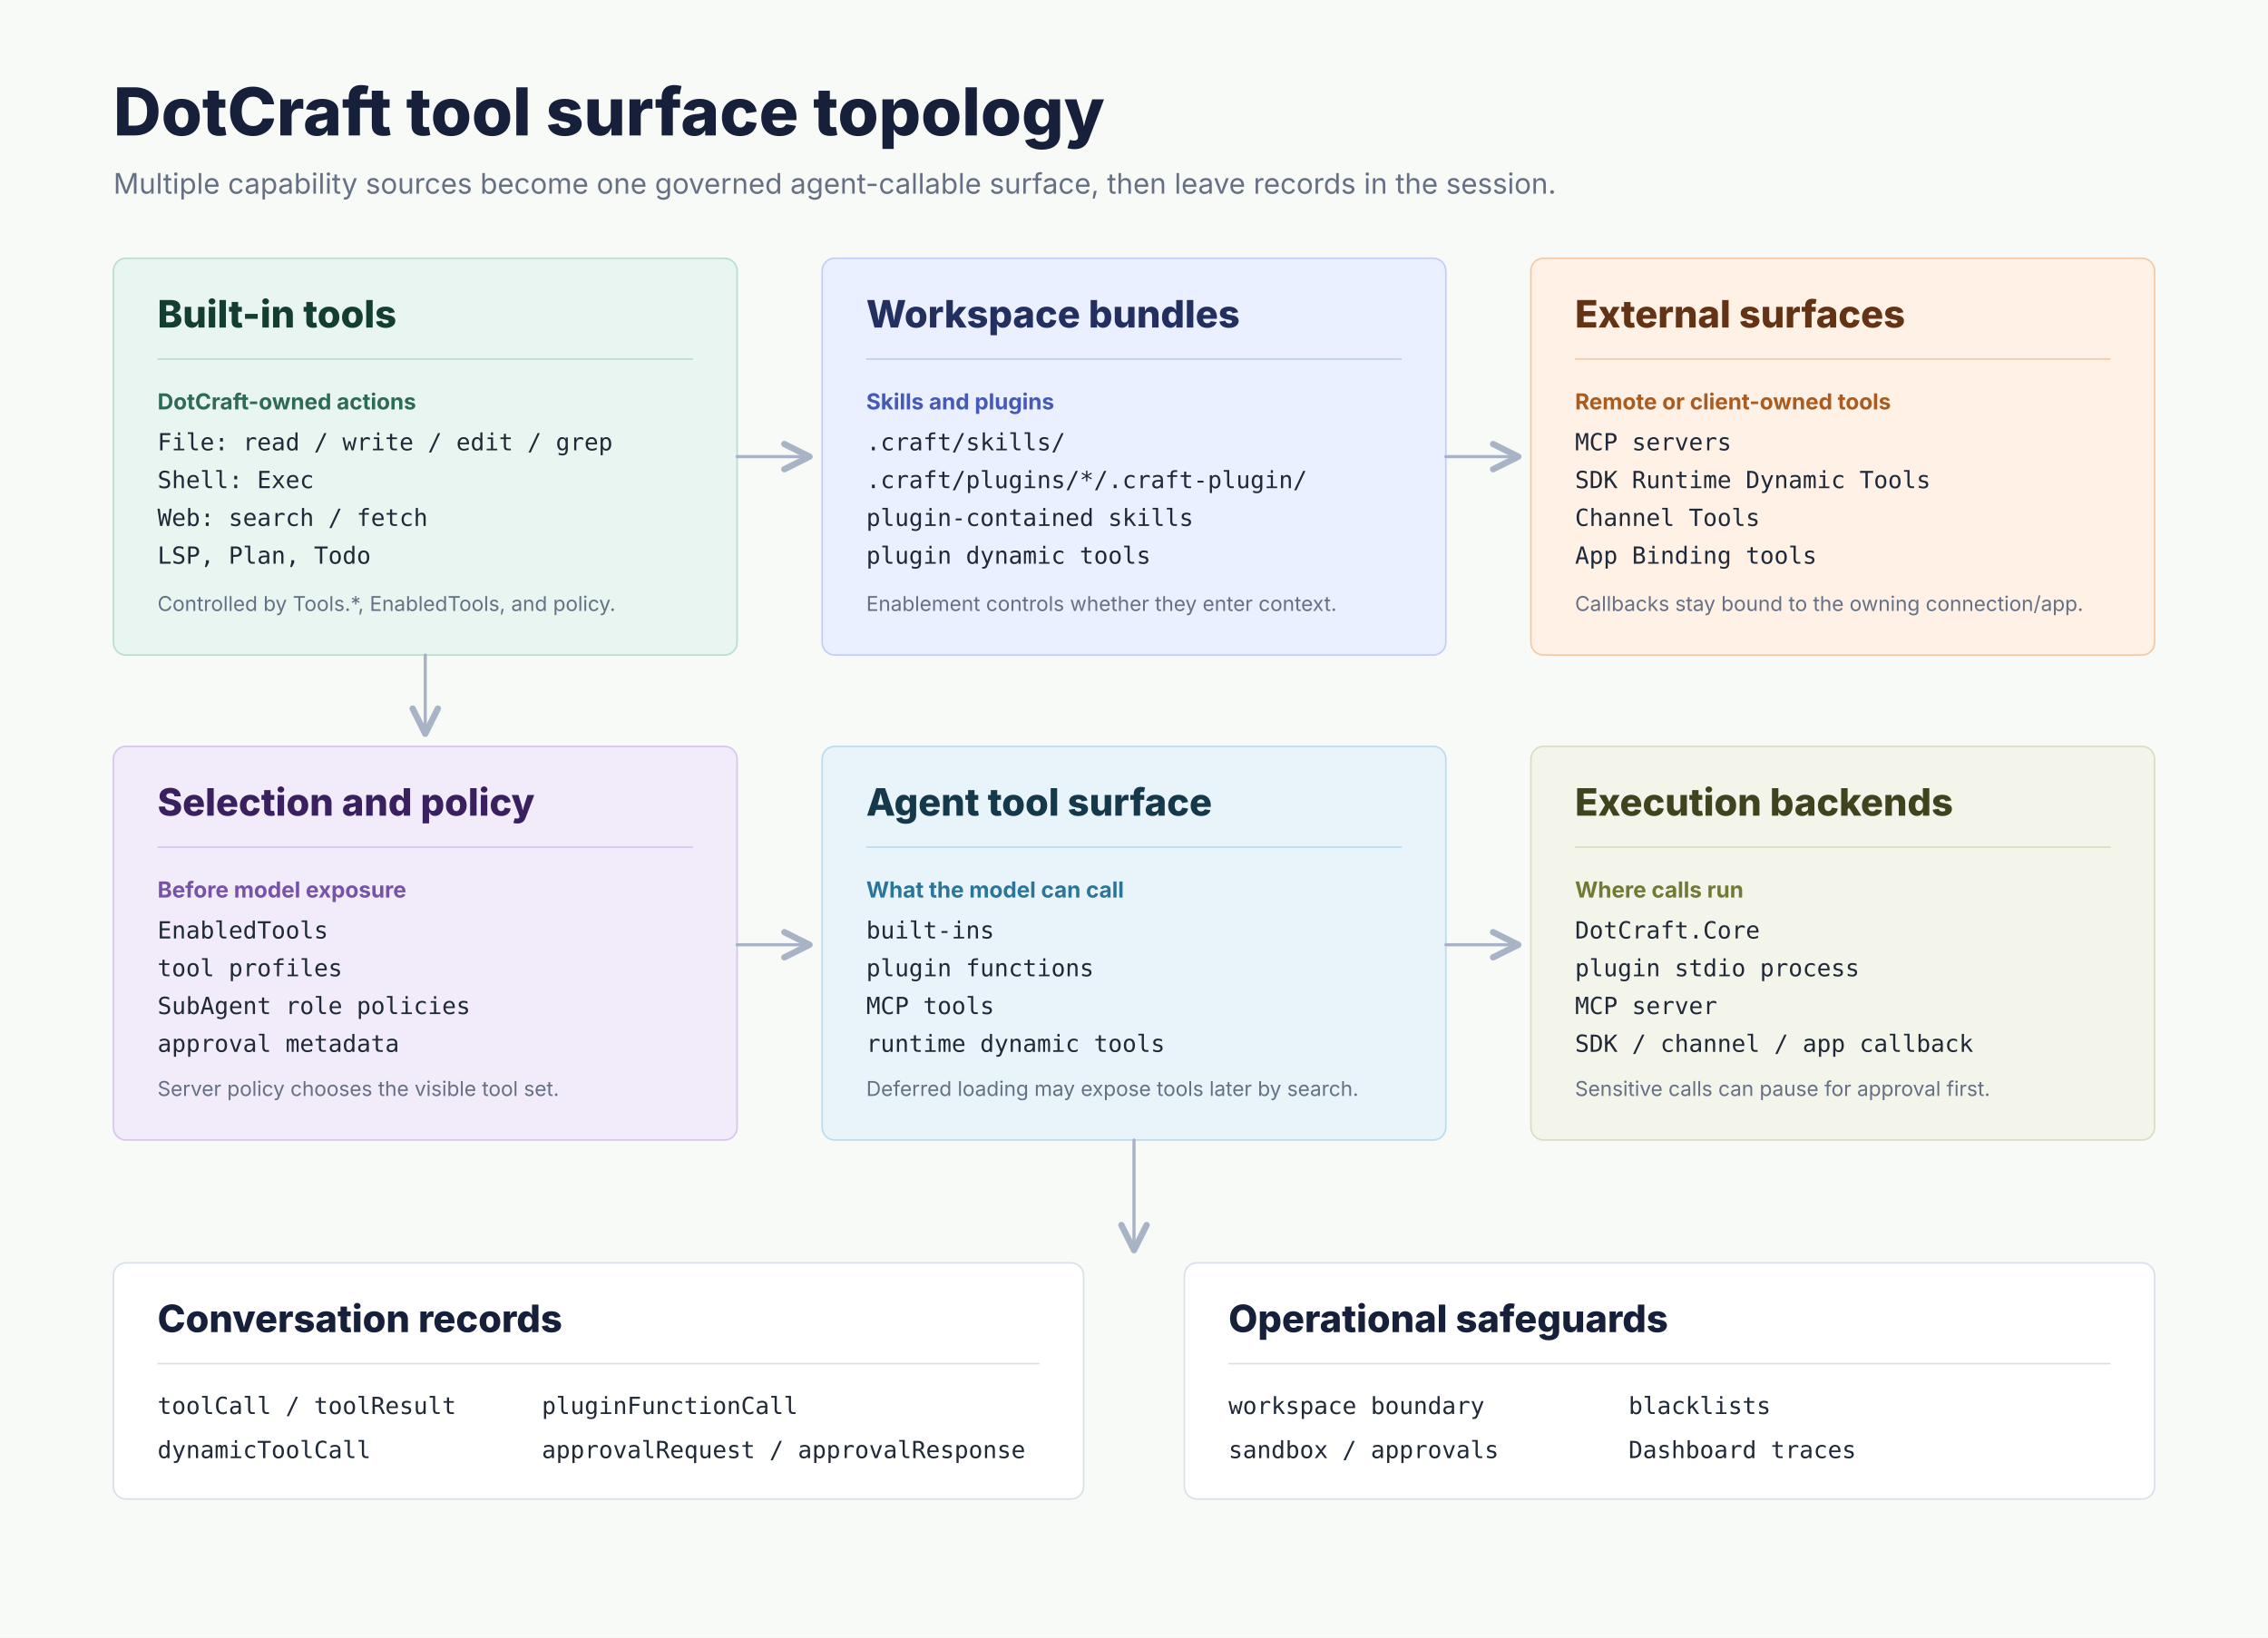
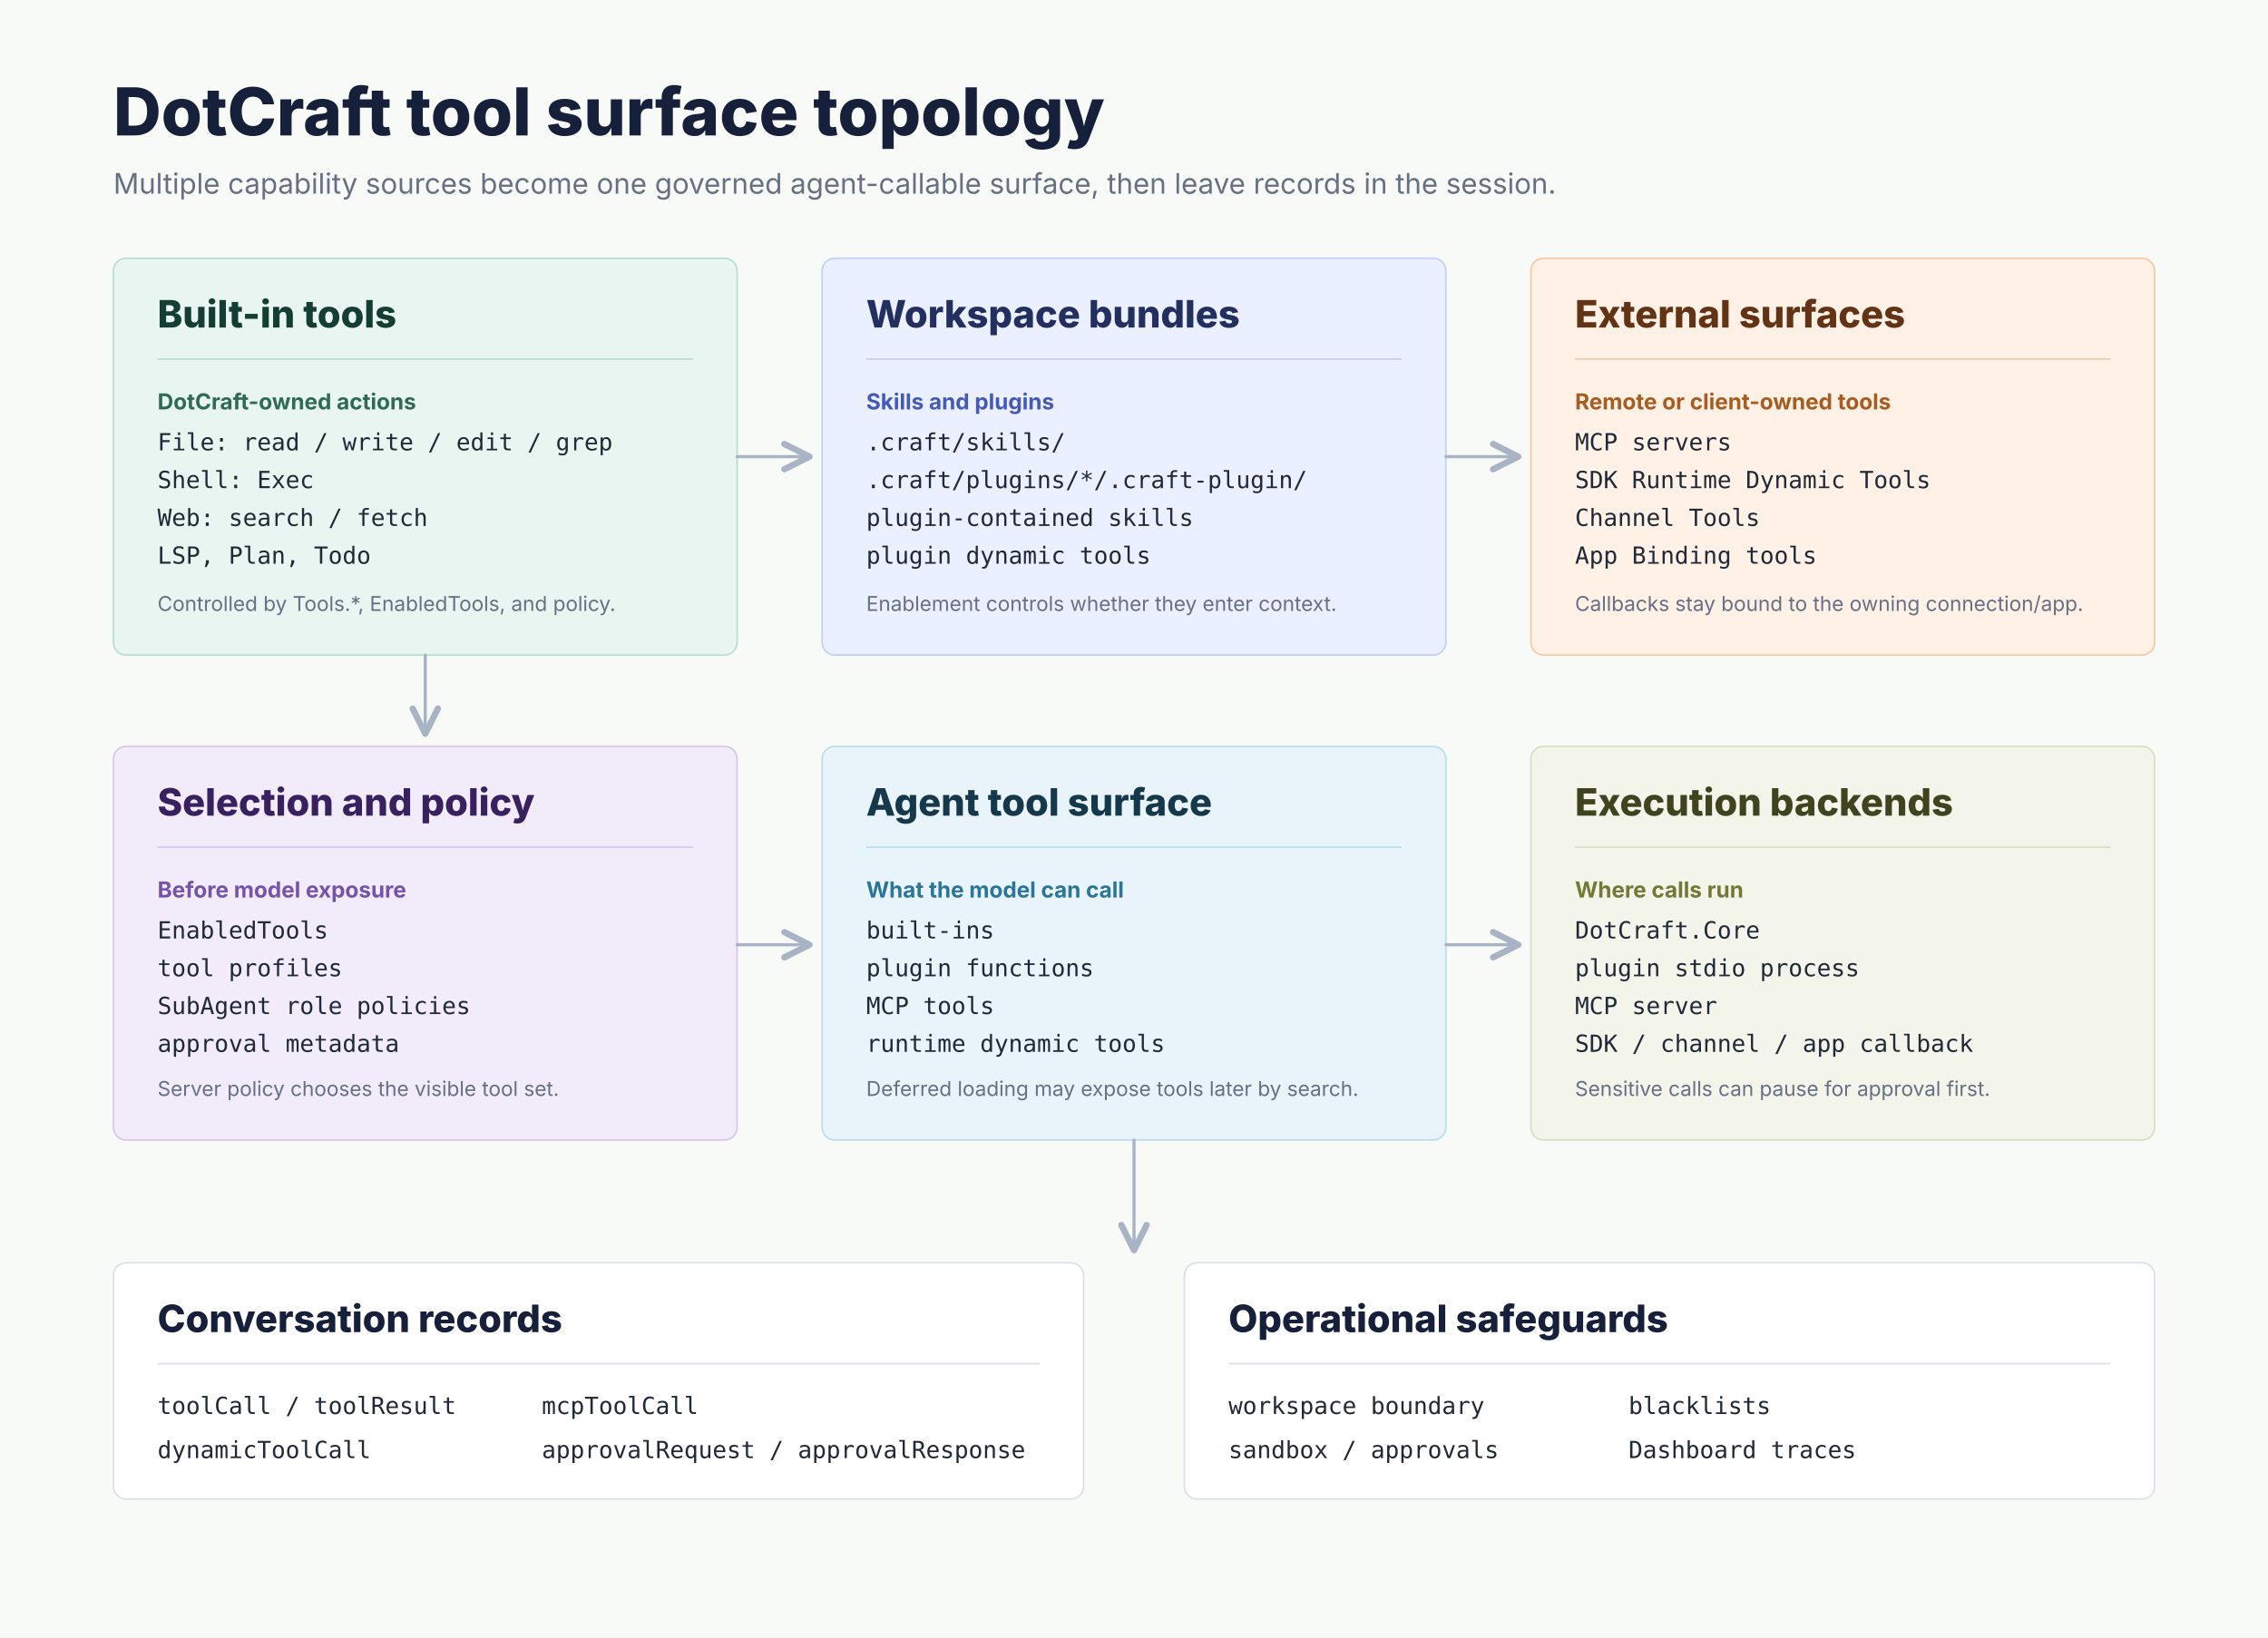
<svg xmlns="http://www.w3.org/2000/svg" width="1440" height="1040" viewBox="0 0 1440 1040" fill="none" role="img" aria-labelledby="title desc">
  <style>
    text { font-family: Inter, ui-sans-serif, system-ui, -apple-system, BlinkMacSystemFont, "Segoe UI", sans-serif; letter-spacing: 0; }
    .title { fill: #17203A; font-size: 42px; font-weight: 760; }
    .subtitle { fill: #667085; font-size: 18px; }
    .cardTitle { font-size: 24px; font-weight: 760; }
    .label { font-size: 14px; font-weight: 720; }
    .mono { fill: #1F2937; font-size: 15px; font-family: "Cascadia Mono", ui-monospace, SFMono-Regular, Menlo, monospace; }
    .muted { fill: #667085; font-size: 13px; }
  </style>
  <defs>
    <marker id="arrow" markerWidth="12" markerHeight="12" refX="10" refY="6" orient="auto">
      <path d="M2 2L10 6L2 10" fill="none" stroke="#A8B4C6" stroke-width="2" stroke-linecap="round" stroke-linejoin="round" />
    </marker>
  </defs>
  <rect width="1440" height="1040" fill="#F8FAF7" />
  <text x="72" y="86" class="title">DotCraft tool surface topology</text>
  <text x="72" y="123" class="subtitle">Multiple capability sources become one governed agent-callable surface, then leave records in the session.</text>
  <g transform="translate(72 164)">
    <rect x="0" y="0" width="396" height="252" rx="8" fill="#E9F5F0" stroke="#B7DED0" />
    <text x="28" y="44" class="cardTitle" fill="#153E33">Built-in tools</text>
    <line x1="28" y1="64" x2="368" y2="64" stroke="#B7DED0" />
    <text x="28" y="96" class="label" fill="#2E6B56">DotCraft-owned actions</text>
    <text x="28" y="122" class="mono">File: read / write / edit / grep</text>
    <text x="28" y="146" class="mono">Shell: Exec</text>
    <text x="28" y="170" class="mono">Web: search / fetch</text>
    <text x="28" y="194" class="mono">LSP, Plan, Todo</text>
    <text x="28" y="224" class="muted">Controlled by Tools.*, EnabledTools, and policy.</text>
  </g>
  <g transform="translate(522 164)">
    <rect x="0" y="0" width="396" height="252" rx="8" fill="#EAF0FF" stroke="#C2CEF7" />
    <text x="28" y="44" class="cardTitle" fill="#23305F">Workspace bundles</text>
    <line x1="28" y1="64" x2="368" y2="64" stroke="#C2CEF7" />
    <text x="28" y="96" class="label" fill="#4459B8">Skills and plugins</text>
    <text x="28" y="122" class="mono">.craft/skills/</text>
    <text x="28" y="146" class="mono">.craft/plugins/*/.craft-plugin/</text>
    <text x="28" y="170" class="mono">plugin-contained skills</text>
    <text x="28" y="194" class="mono">plugin dynamic tools</text>
    <text x="28" y="224" class="muted">Enablement controls whether they enter context.</text>
  </g>
  <g transform="translate(972 164)">
    <rect x="0" y="0" width="396" height="252" rx="8" fill="#FFF1E6" stroke="#F3C9A4" />
    <text x="28" y="44" class="cardTitle" fill="#623314">External surfaces</text>
    <line x1="28" y1="64" x2="368" y2="64" stroke="#F3C9A4" />
    <text x="28" y="96" class="label" fill="#A85C21">Remote or client-owned tools</text>
    <text x="28" y="122" class="mono">MCP servers</text>
    <text x="28" y="146" class="mono">SDK Runtime Dynamic Tools</text>
    <text x="28" y="170" class="mono">Channel Tools</text>
    <text x="28" y="194" class="mono">App Binding tools</text>
    <text x="28" y="224" class="muted">Callbacks stay bound to the owning connection/app.</text>
  </g>
  <g transform="translate(72 474)">
    <rect x="0" y="0" width="396" height="250" rx="8" fill="#F1EBFA" stroke="#D7C5EF" />
    <text x="28" y="44" class="cardTitle" fill="#39205F">Selection and policy</text>
    <line x1="28" y1="64" x2="368" y2="64" stroke="#D7C5EF" />
    <text x="28" y="96" class="label" fill="#7653A8">Before model exposure</text>
    <text x="28" y="122" class="mono">EnabledTools</text>
    <text x="28" y="146" class="mono">tool profiles</text>
    <text x="28" y="170" class="mono">SubAgent role policies</text>
    <text x="28" y="194" class="mono">approval metadata</text>
    <text x="28" y="222" class="muted">Server policy chooses the visible tool set.</text>
  </g>
  <g transform="translate(522 474)">
    <rect x="0" y="0" width="396" height="250" rx="8" fill="#E8F4FA" stroke="#BBDCEE" />
    <text x="28" y="44" class="cardTitle" fill="#15384B">Agent tool surface</text>
    <line x1="28" y1="64" x2="368" y2="64" stroke="#BBDCEE" />
    <text x="28" y="96" class="label" fill="#2B7599">What the model can call</text>
    <text x="28" y="122" class="mono">built-ins</text>
    <text x="28" y="146" class="mono">plugin functions</text>
    <text x="28" y="170" class="mono">MCP tools</text>
    <text x="28" y="194" class="mono">runtime dynamic tools</text>
    <text x="28" y="222" class="muted">Deferred loading may expose tools later by search.</text>
  </g>
  <g transform="translate(972 474)">
    <rect x="0" y="0" width="396" height="250" rx="8" fill="#F3F4EA" stroke="#D9DEC0" />
    <text x="28" y="44" class="cardTitle" fill="#3F431E">Execution backends</text>
    <line x1="28" y1="64" x2="368" y2="64" stroke="#D9DEC0" />
    <text x="28" y="96" class="label" fill="#727934">Where calls run</text>
    <text x="28" y="122" class="mono">DotCraft.Core</text>
    <text x="28" y="146" class="mono">plugin stdio process</text>
    <text x="28" y="170" class="mono">MCP server</text>
    <text x="28" y="194" class="mono">SDK / channel / app callback</text>
    <text x="28" y="222" class="muted">Sensitive calls can pause for approval first.</text>
  </g>
  <g transform="translate(72 802)">
    <rect x="0" y="0" width="616" height="150" rx="8" fill="#FFFFFF" stroke="#D9E0EA" />
    <text x="28" y="44" class="cardTitle" fill="#17203A">Conversation records</text>
    <line x1="28" y1="64" x2="588" y2="64" stroke="#D9E0EA" />
    <text x="28" y="96" class="mono">toolCall / toolResult</text>
-     <text x="272" y="96" class="mono">pluginFunctionCall</text>
+     <text x="272" y="96" class="mono">mcpToolCall</text>
    <text x="28" y="124" class="mono">dynamicToolCall</text>
    <text x="272" y="124" class="mono">approvalRequest / approvalResponse</text>
  </g>
  <g transform="translate(752 802)">
    <rect x="0" y="0" width="616" height="150" rx="8" fill="#FFFFFF" stroke="#D9E0EA" />
    <text x="28" y="44" class="cardTitle" fill="#17203A">Operational safeguards</text>
    <line x1="28" y1="64" x2="588" y2="64" stroke="#D9E0EA" />
    <text x="28" y="96" class="mono">workspace boundary</text>
    <text x="282" y="96" class="mono">blacklists</text>
    <text x="28" y="124" class="mono">sandbox / approvals</text>
    <text x="282" y="124" class="mono">Dashboard traces</text>
  </g>
  <path d="M468 290H514" stroke="#A8B4C6" stroke-width="2" stroke-linecap="round" marker-end="url(#arrow)" />
  <path d="M918 290H964" stroke="#A8B4C6" stroke-width="2" stroke-linecap="round" marker-end="url(#arrow)" />
  <path d="M270 416V466" stroke="#A8B4C6" stroke-width="2" stroke-linecap="round" marker-end="url(#arrow)" />
  <path d="M468 600H514" stroke="#A8B4C6" stroke-width="2" stroke-linecap="round" marker-end="url(#arrow)" />
  <path d="M918 600H964" stroke="#A8B4C6" stroke-width="2" stroke-linecap="round" marker-end="url(#arrow)" />
  <path d="M720 724V794" stroke="#A8B4C6" stroke-width="2" stroke-linecap="round" marker-end="url(#arrow)" />
</svg>
